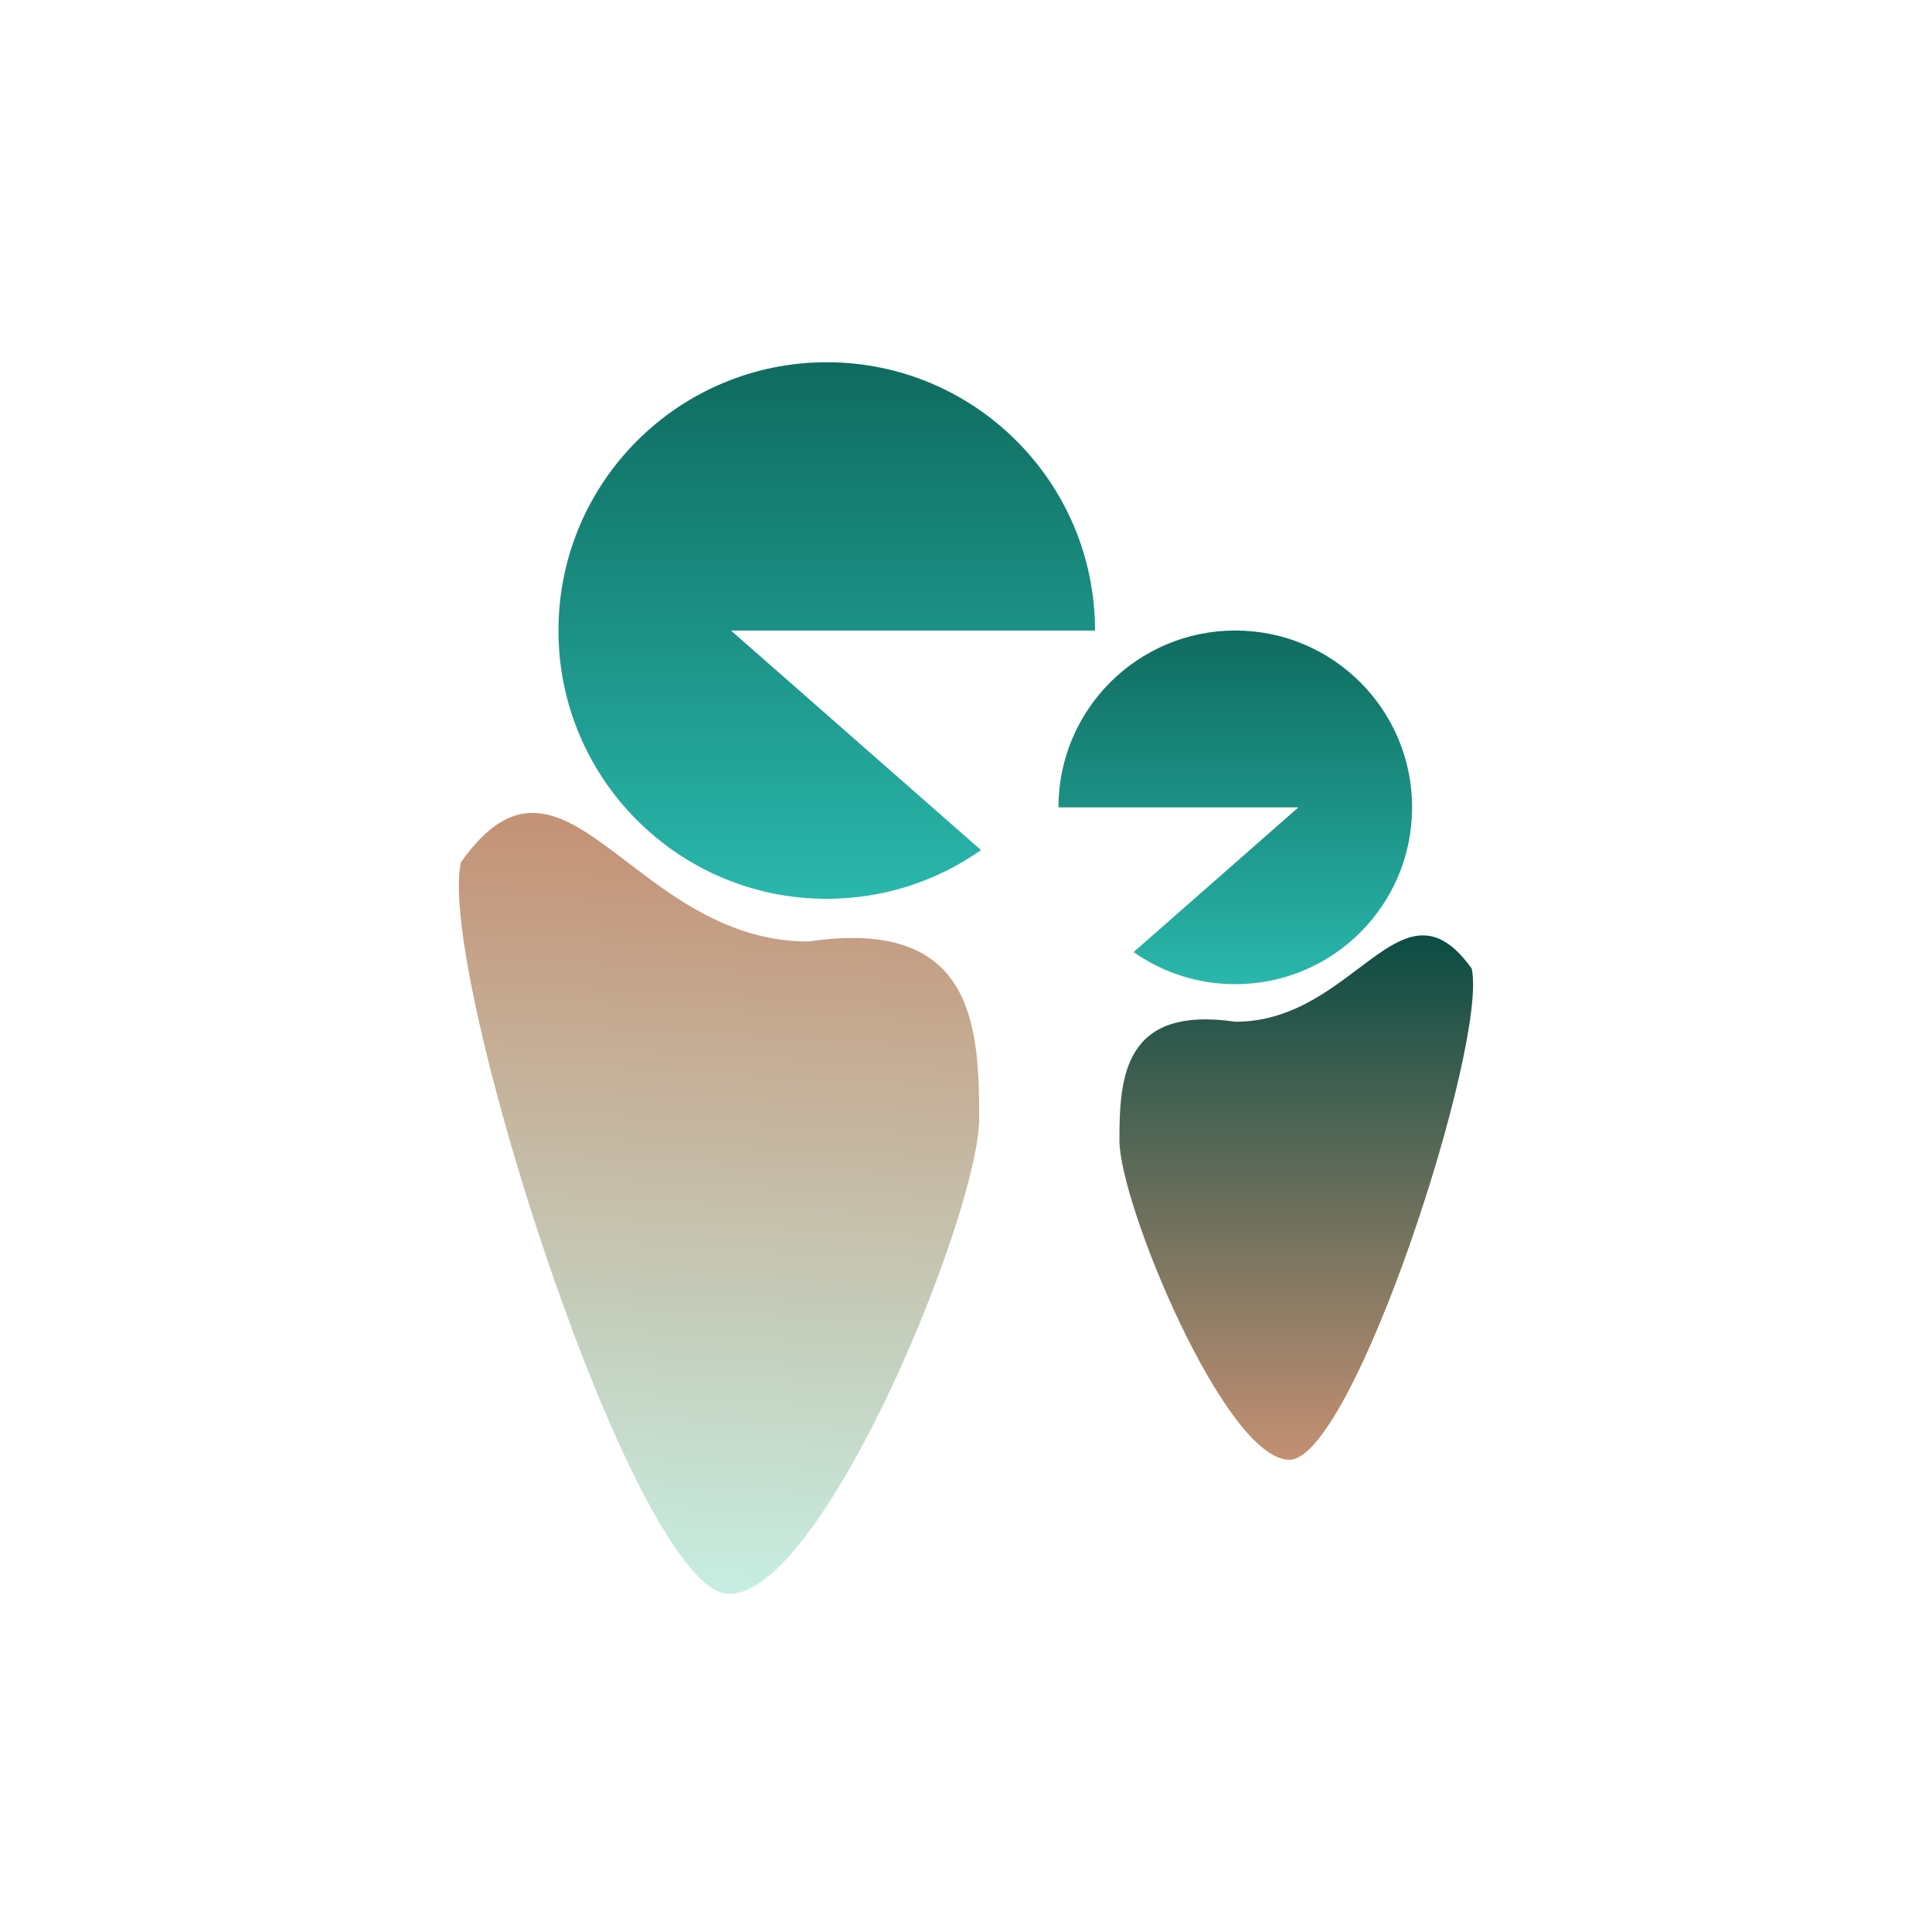
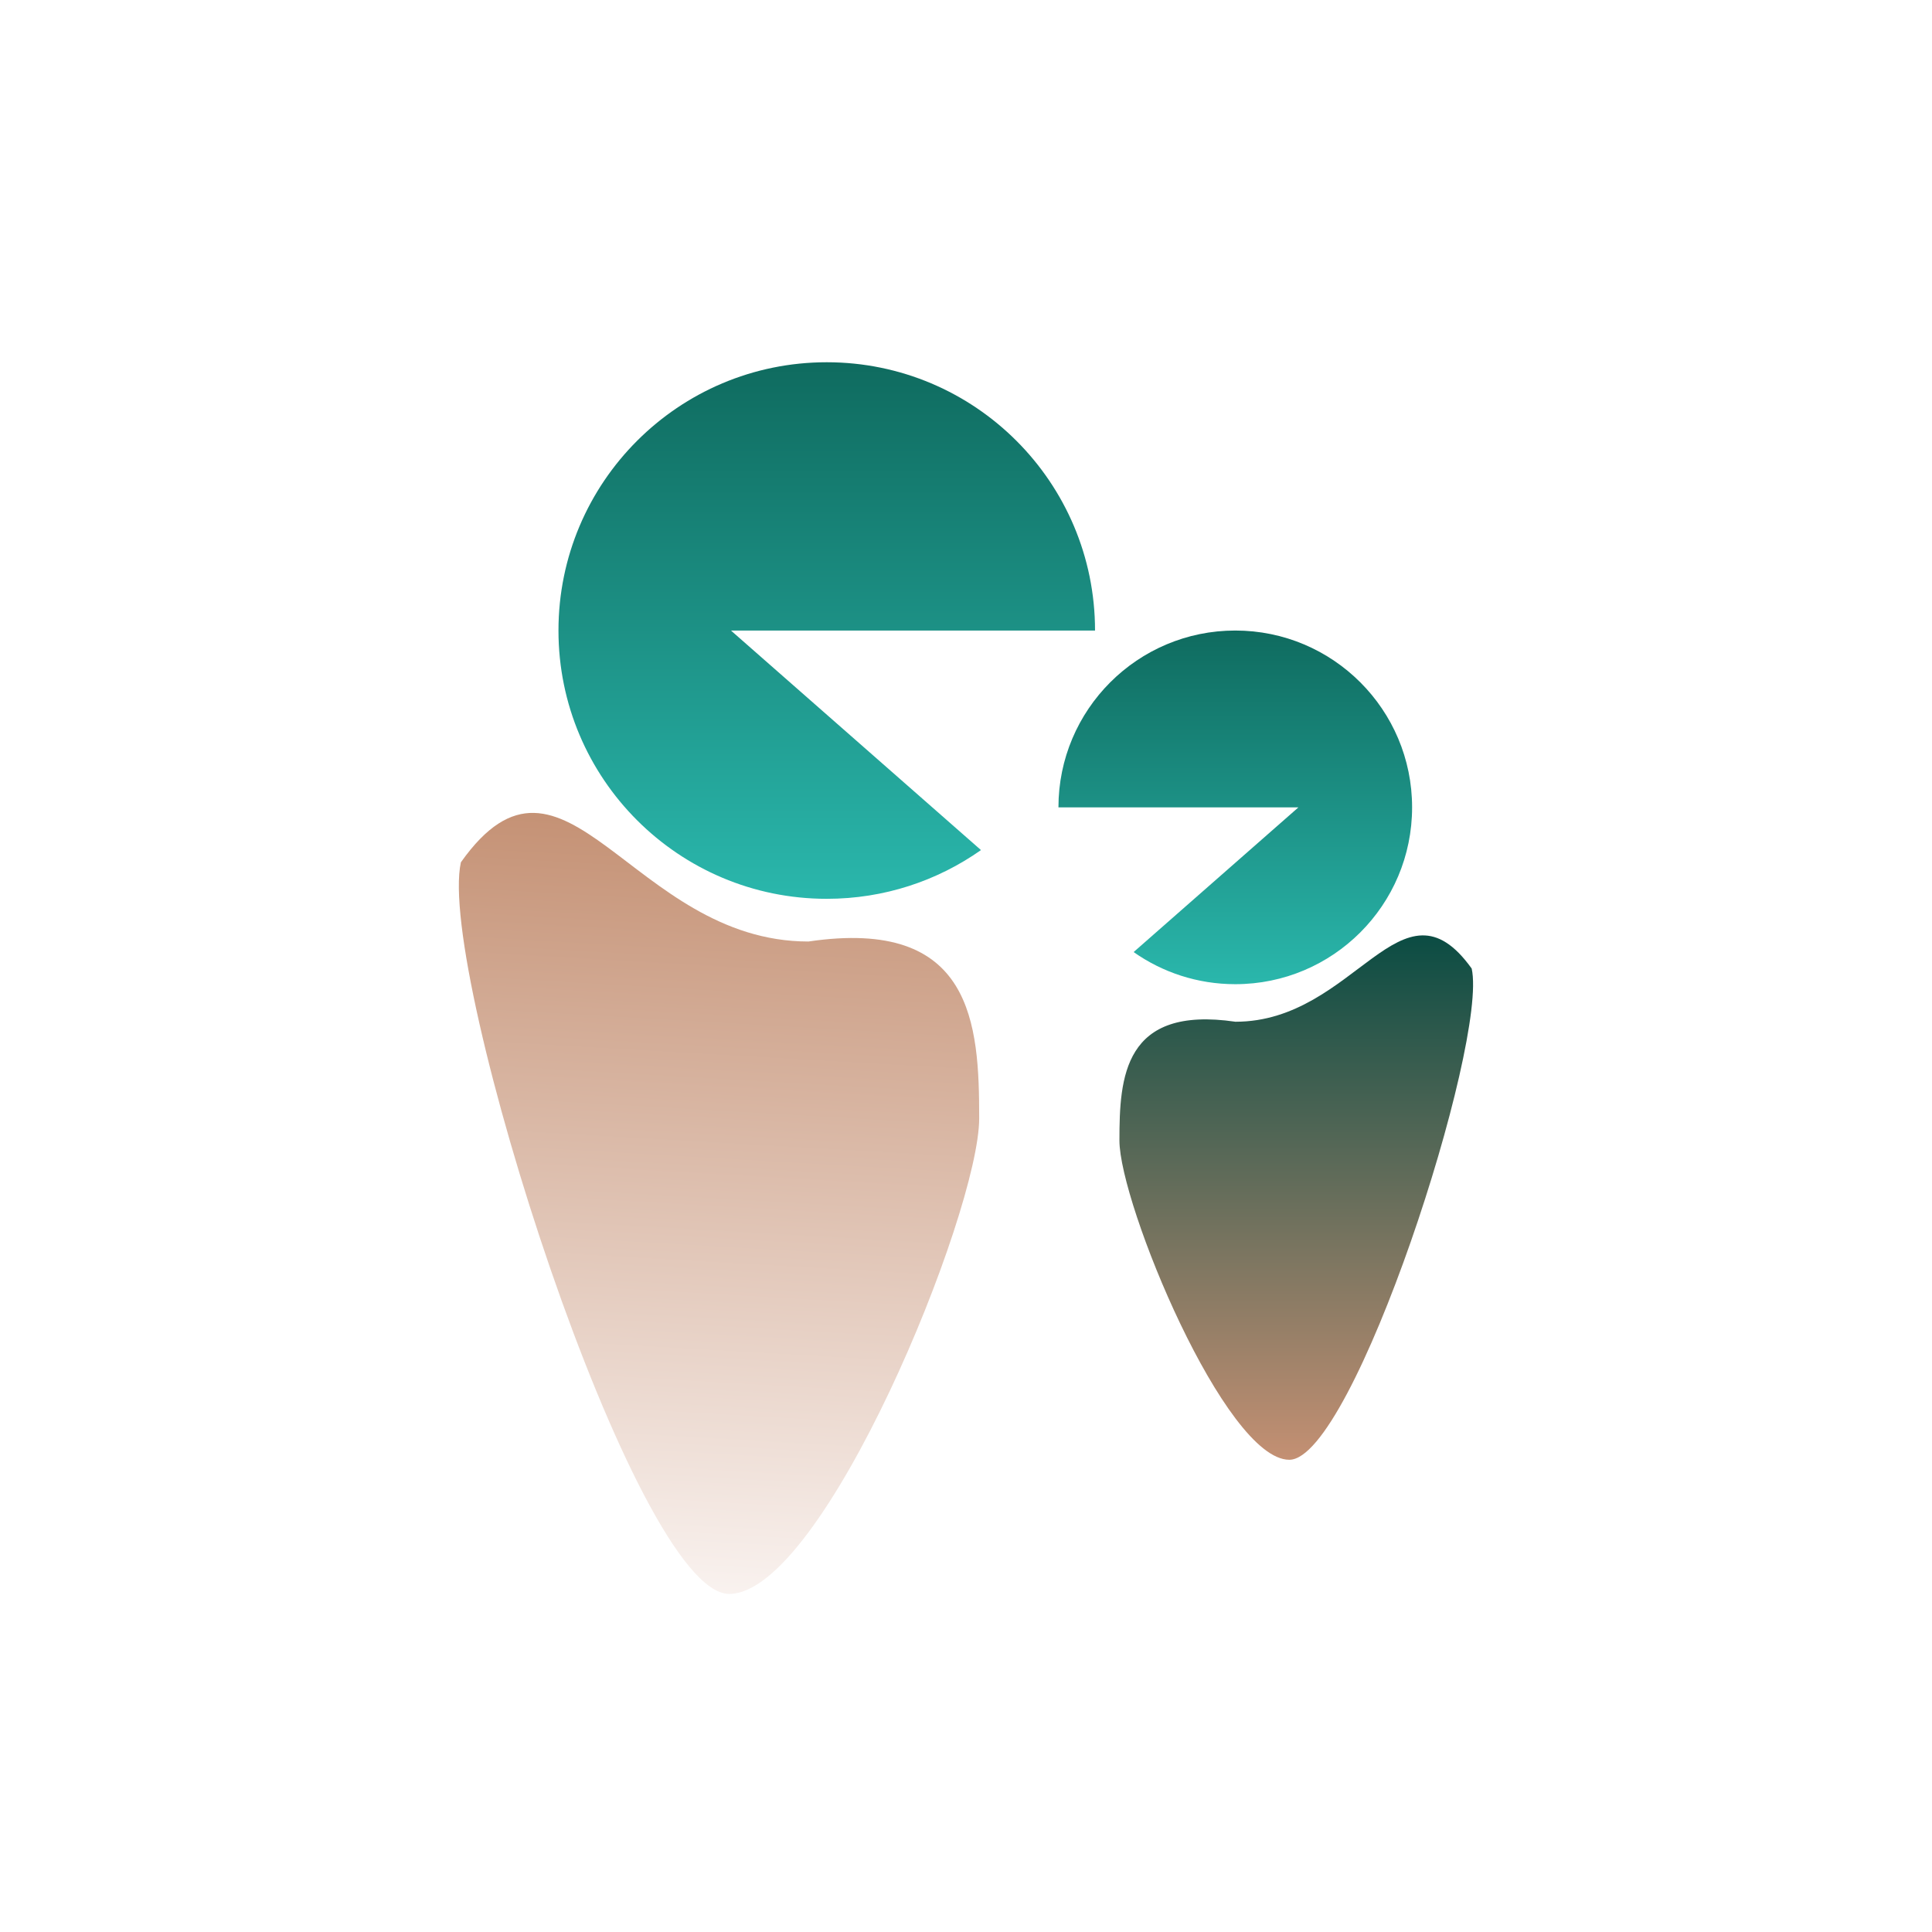
<svg xmlns="http://www.w3.org/2000/svg" width="80" height="80" viewBox="0 0 80 80" fill="none">
  <path d="M40.546 46.308C40.546 50.212 34.099 66.001 30.194 66.001C26.29 66.001 18.075 40.249 19.085 35.705C23.377 29.645 26.155 38.986 33.477 38.986C40.293 37.977 40.546 42.404 40.546 46.308Z" fill="url(#paint0_linear_1999_65090)" />
  <path d="M46.353 47.224C46.353 49.845 50.735 60.446 53.388 60.446C56.042 60.446 61.625 43.156 60.939 40.105C58.022 36.037 56.134 42.308 51.158 42.308C46.525 41.63 46.353 44.603 46.353 47.224Z" fill="url(#paint1_linear_1999_65090)" />
  <path fill-rule="evenodd" clip-rule="evenodd" d="M45.343 26.109C45.343 19.974 40.369 15 34.234 15C28.099 15 23.125 19.974 23.125 26.109C23.125 32.244 28.099 37.218 34.234 37.218C36.611 37.218 38.813 36.472 40.62 35.2L30.267 26.109H45.343Z" fill="url(#paint2_linear_1999_65090)" />
  <path fill-rule="evenodd" clip-rule="evenodd" d="M43.828 33.431C43.828 29.387 47.106 26.109 51.15 26.109C55.194 26.109 58.472 29.387 58.472 33.431C58.472 37.475 55.194 40.753 51.15 40.753C49.583 40.753 48.132 40.261 46.941 39.423L53.765 33.431H43.828Z" fill="url(#paint3_linear_1999_65090)" />
  <defs>
    <linearGradient id="paint0_linear_1999_65090" x1="31.626" y1="33.685" x2="29.773" y2="66.001" gradientUnits="userSpaceOnUse">
      <stop stop-color="#c49073" />
-       <stop offset="1" stop-color="#C6EEE2" />
+       <stop offset="1" stop-color="#f9f2ef" />
    </linearGradient>
    <linearGradient id="paint1_linear_1999_65090" x1="53.675" y1="38.732" x2="53.675" y2="60.446" gradientUnits="userSpaceOnUse">
      <stop stop-color="#0B4C43" />
      <stop offset="1" stop-color="#c49073" />
    </linearGradient>
    <linearGradient id="paint2_linear_1999_65090" x1="34.234" y1="15" x2="34.234" y2="37.218" gradientUnits="userSpaceOnUse">
      <stop stop-color="#0F6B5F" />
      <stop offset="1" stop-color="#2AB7AC" />
    </linearGradient>
    <linearGradient id="paint3_linear_1999_65090" x1="51.15" y1="26.109" x2="51.15" y2="40.753" gradientUnits="userSpaceOnUse">
      <stop stop-color="#0F6B5F" />
      <stop offset="1" stop-color="#2AB7AC" />
    </linearGradient>
  </defs>
</svg>
